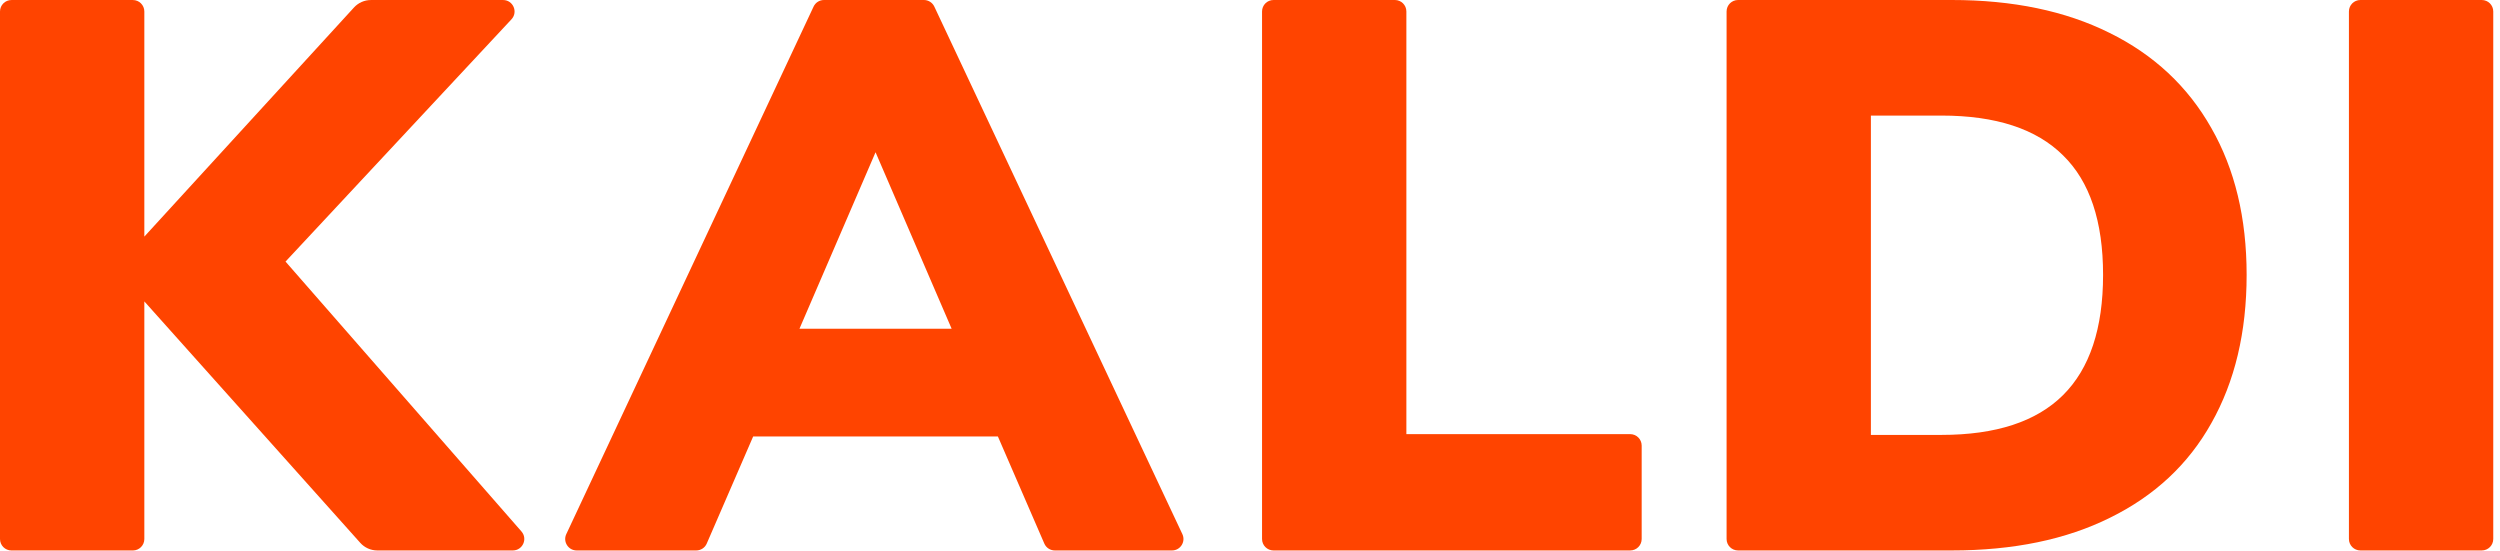
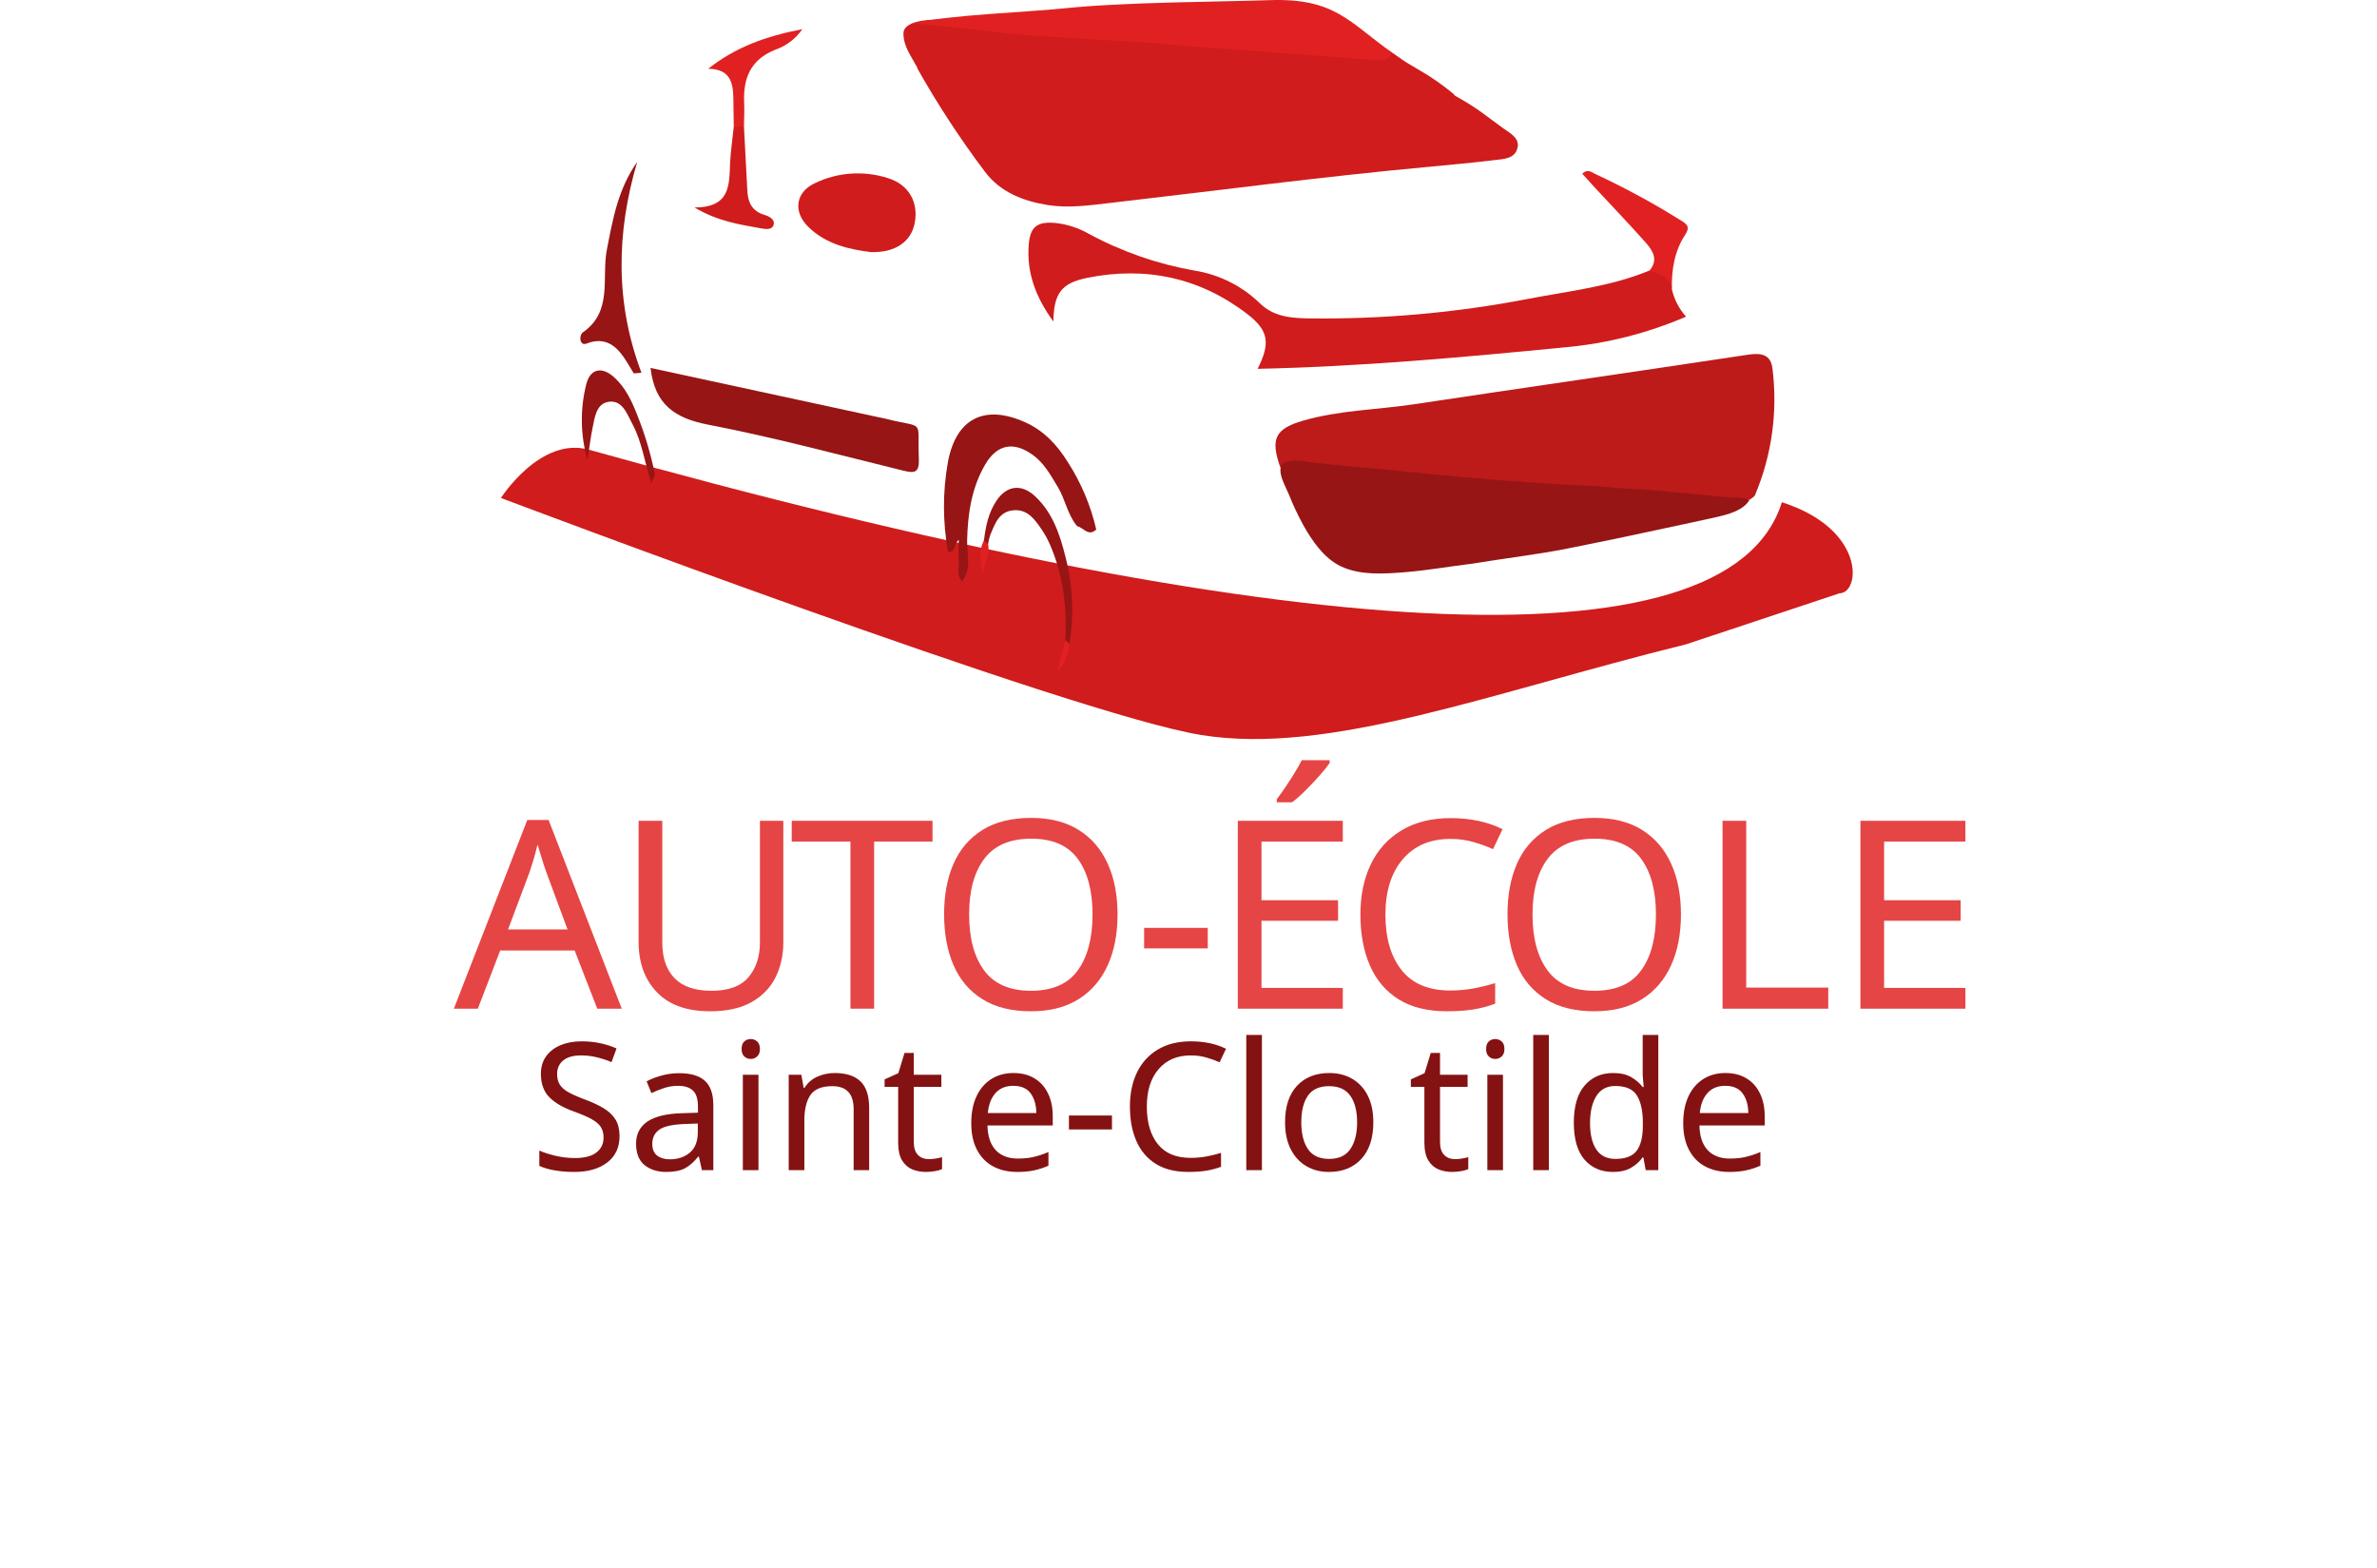
- <svg xmlns="http://www.w3.org/2000/svg" xmlns:xlink="http://www.w3.org/1999/xlink" viewBox="0 0 109 24">
-   <g transform="translate(-1470)">
-     <g style="mix-blend-mode:normal" transform="translate(1470)" fill="#f40">
-       <use xlink:href="#b" style="mix-blend-mode:normal" />
-       <use xlink:href="#c" style="mix-blend-mode:normal" />
-       <use xlink:href="#d" style="mix-blend-mode:normal" />
-       <use xlink:href="#e" style="mix-blend-mode:normal" />
-       <use xlink:href="#f" style="mix-blend-mode:normal" />
-     </g>
-   </g>
-   <defs>
-     <path id="b" d="M22.735 23.171c.283.323.053.829-.376.829h-5.907c-.285 0-.556-.121-.745-.333l-9.414-10.526v10.36c0 .276-.224.5-.5.5h-5.293c-.276 0-.5-.224-.5-.5v-23c0-.276.224-.5.5-.5h5.293c.276 0 .5.224.5.5v9.815l9.141-9.99c.19-.207.457-.325.738-.325h5.762c.437 0 .664.521.366.841l-9.851 10.563 10.287 11.767z" />
-     <path id="c" d="M45.991 24c-.199 0-.38-.118-.459-.301l-2.024-4.669h-10.67l-2.024 4.669c-.079.183-.259.301-.459.301h-5.212c-.366 0-.608-.381-.453-.712l10.782-23c.082-.176.259-.288.453-.288h4.358c.194 0 .37.112.453.287l10.815 23c.156.332-.086.713-.452.713h-5.108zm-11.135-9.668h6.635l-3.317-7.694-3.317 7.694z" />
-     <path id="d" d="M55.525 24c-.276 0-.5-.224-.5-.5v-23c0-.276.224-.5.5-.5h5.293c.276 0 .5.224.5.5v18.428h9.759c.276 0 .5.224.5.5v4.072c0 .276-.224.5-.5.5h-15.552z" />
-     <path id="e" d="M75.279.5c0-.276.224-.5.5-.5h9.315c2.667 0 4.959.477 6.874 1.43 1.938.953 3.42 2.338 4.446 4.153 1.026 1.793 1.539 3.926 1.539 6.4 0 2.496-.513 4.652-1.539 6.468-1.003 1.793-2.474 3.166-4.412 4.119-1.915.953-4.218 1.43-6.908 1.43h-9.315c-.276 0-.5-.224-.5-.5v-23zm9.37 18.462c2.371 0 4.138-.579 5.301-1.736 1.163-1.157 1.744-2.905 1.744-5.242 0-2.338-.581-4.074-1.744-5.209-1.163-1.157-2.93-1.736-5.301-1.736h-3.078v13.923h3.078z" />
-     <path id="f" d="M102.913 24c-.276 0-.5-.224-.5-.5v-23c0-.276.224-.5.5-.5h5.293c.276 0 .5.224.5.5v23c0 .276-.224.5-.5.5h-5.293z" />
-   </defs>
+ <svg xmlns="http://www.w3.org/2000/svg" id="Calque_1" data-name="Calque 1" viewBox="0 0 641.323 423.01">
+   <path d="M816.745,468.321c-52.705,13.025-96.229,30.032-130.783,24.471s-188.969-63.949-188.969-63.949,10.619-16.7,23.764-13.017c186.152,52.168,307.372,60.623,321.836,14.163,22.733,7.264,21.219,24.544,15.533,24.571" transform="translate(-361.836 -294.496)" fill="#d01c1c" />
+   <path d="M754.27,320.237c6.636,3.667,8.808,5.8,13.2,8.908,1.832,1.3,4.453,2.615,3.776,5.316-.727,2.9-3.76,2.937-6.169,3.226-5.927.711-11.874,1.274-17.819,1.821-28.6,2.632-57.06,6.419-85.582,9.7-5.75.662-11.506,1.531-17.359.571-6.643-1.089-12.683-3.556-16.735-8.939A251.237,251.237,0,0,1,609.365,313c.191-2.937,2.474-2.175,4.072-2.1,18.228.9,36.391,2.755,54.6,3.9,11.755.738,23.451,2.1,35.245,2.539,12.247.459,24.416,2.513,36.666,3.405C744.751,321.1,749.542,321.732,754.27,320.237Z" transform="translate(-361.836 -294.496)" fill="#d01c1c" />
+   <path d="M707.263,420.589c-2.677-7.642-1.48-10.366,6.048-12.575,9.776-2.868,20-2.948,30-4.453,30.032-4.518,60.1-8.825,90.121-13.375,3.576-.542,6.182-.093,6.626,3.764a66.623,66.623,0,0,1-4.7,34.09c-.218.515-.909.83-1.38,1.238-7.122,1.4-14.213.458-21.271-.447-12.656-1.622-25.362-2.3-38.1-2.987-11.55-.621-23.083-1.969-34.622-3.015C729.1,421.841,718.186,421.125,707.263,420.589Z" transform="translate(-361.836 -294.496)" fill="#bd1a1a" />
+   <path d="M707.364,420.622a1.8,1.8,0,0,1,.358-.787,2.529,2.529,0,0,1,1.265-.757c2.414-.736,5.292.035,7.746.3,3.016.32,6.035.613,9.055.9,5.832.55,11.666,1.066,17.492,1.67q15.566,1.615,31.18,2.68c5,.341,10.008.676,15.014.85s10.076.994,15.085.994c4.972.413,9.94.886,14.905,1.375q3.724.368,7.448.741c1.958.195,5.233-.087,6.929.825-1.719,2.863-5.907,3.9-8.922,4.587-4.6,1.05-9.218,1.989-13.825,2.995q-13.091,2.859-26.235,5.465c-8.506,1.686-17.1,2.658-25.638,4.081-6.055.726-12.067,1.809-18.149,2.308-5.652.464-12.229.921-17.445-1.557-4.629-2.2-7.9-7.041-10.316-11.417a75.623,75.623,0,0,1-3.756-8.036C708.747,425.856,706.915,422.851,707.364,420.622Z" transform="translate(-361.836 -294.496)" fill="#971515" />
+   <path d="M812.916,372.529a16.52,16.52,0,0,0,3.829,7.393,106.792,106.792,0,0,1-32.6,8.269c-27.584,2.69-55.184,5.221-83,5.808,3.409-6.781,3.1-10.236-2.709-14.719-12.809-9.888-27.462-13.008-43.235-9.83-7.155,1.443-9,4.307-9.17,11.771-4.715-6.48-7.243-13.1-6.638-20.711.385-4.845,2.269-6.305,7.216-5.86a23.259,23.259,0,0,1,8.949,2.9,94.442,94.442,0,0,0,28.544,9.943,32.574,32.574,0,0,1,17.577,8.759c3.654,3.6,8.225,4.054,12.918,4.137a292.341,292.341,0,0,0,59.929-5.339c10.894-2.073,22-3.272,32.375-7.581C811.381,366.206,812.7,368.712,812.916,372.529Z" transform="translate(-361.836 -294.496)" fill="#d01c1c" />
+   <path d="M754.283,320.23a1.76,1.76,0,0,1-.428,2.236,2.6,2.6,0,0,1-1.356.271c-8.287.139-16.433-.9-24.687-1.44-8.544-.563-17.03-2.108-25.575-2.522-17.154-.832-34.226-2.579-51.332-3.948-6.783-.543-13.572-1.032-20.367-1.4-3.14-.171-6.286-.223-9.424-.431-2.962-.2-6.055-1.141-8.986-1.135a3.831,3.831,0,0,0-2.732,1.008c-1.876-3.5-3.8-5.858-3.807-9.385-.005-3.258,6.47-3.775,9.373-3.665,3.8.143,10.45.544,15.45,1.039,20.321,2.013,40.625,3.339,60.97,5.074,4.771.407,9.537.864,14.294,1.4,8.409.949,16.882,1.245,25.34,1.667,6.23.31,2.081-3.551,8.951,1.462,1.8,1.314,5.583,3.252,8.558,5.287a68.167,68.167,0,0,1,5.582,4.175C754.006,319.86,754.233,320.121,754.283,320.23Z" transform="translate(-361.836 -294.496)" fill="#d01c1c" />
+   <path d="M607.96,300.793c9.531-2.252,31.05-3.013,40.739-4.023,16.869-1.757,42.346-1.763,55.527-2.231,17.816-.634,21.532,5.91,33.045,14.044-.287,2.429-3.134,2.223-4.748,2.1-11.97-.876-23.936-1.815-35.9-2.725-5.58-.425-11.172-.719-16.74-1.264-15.214-1.491-38.007-1.841-53.159-4.076" transform="translate(-361.836 -294.496)" fill="#e12121" />
+   <path d="M537.361,393.76l61.151,13.22c.809.175,1.629.307,2.429.515,10.652,2.761,8.354-.426,8.806,10.831.15,3.738-1.161,3.884-4.206,3.137-17.525-4.3-34.98-9-52.682-12.41C543.871,407.322,538.463,403.573,537.361,393.76Z" transform="translate(-361.836 -294.496)" fill="#971515" />
+   <path d="M596.822,362.507c-5.688-.717-12-2.008-16.9-6.8-4.155-4.067-3.487-9.319,1.74-11.779a26.674,26.674,0,0,1,19.847-1.347c5.606,1.78,8.164,6.554,7.129,12.045C607.694,359.656,603.45,362.7,596.822,362.507Z" transform="translate(-361.836 -294.496)" fill="#d01c1c" />
+   <path d="M621.362,451.36c-1.444-1.7-.7-3.746-.831-5.64-.121-1.724-.026-3.463-.026-5.581-1.383,1.139-.793,3.41-2.878,3.257a68.288,68.288,0,0,1-.04-24.252c2.207-11.778,9.88-15.672,20.879-10.712,5.044,2.275,8.613,6.132,11.458,10.712a57.145,57.145,0,0,1,7.682,18.209c-2.13,2.022-3.446-.561-5.164-.907-2.61-3.114-3.168-7.232-5.237-10.628-1.9-3.121-3.627-6.341-6.662-8.551-5.16-3.757-9.69-2.967-12.912,2.566-3.677,6.315-4.7,13.306-4.863,20.545C622.687,444.045,624.067,448,621.362,451.36Z" transform="translate(-361.836 -294.496)" fill="#971515" />
+   <path d="M532.828,395.23c-.948-1.532-1.823-3.115-2.858-4.586-2.169-3.082-4.933-4.925-8.909-3.793-.929.265-2,1.009-2.524-.306a2.461,2.461,0,0,1,.38-2.257c8.367-5.643,5.178-14.762,6.645-22.385,1.593-8.277,3.064-16.487,8.193-23.719-5.609,19-6.014,37.944,1.15,56.879Z" transform="translate(-361.836 -294.496)" fill="#971515" />
+   <path d="M812.916,372.529c-.52-3.456-3.357-4.158-6.021-5.064,2.43-2.865.885-5.352-1.012-7.49-4.387-4.946-8.972-9.717-13.471-14.564-1.221-1.316-2.419-2.653-3.677-4.034,1.465-1.479,2.6-.343,3.631.114a210.025,210.025,0,0,1,23.077,12.536c1.674,1,2.4,1.758,1.064,3.794C813.6,362.24,812.8,367.3,812.916,372.529Z" transform="translate(-361.836 -294.496)" fill="#e12121" />
+   <path d="M562.561,328.669q.457,8.7.916,17.394c.162,3.091,1.329,5.417,4.543,6.383,1.276.383,2.886,1.155,2.564,2.6-.345,1.542-2.133,1.294-3.41,1.057-5.658-1.049-11.425-1.777-17.959-5.629,9.738-.03,9.334-6.109,9.6-11.886.152-3.311.65-6.606.993-9.908A1.862,1.862,0,0,1,562.561,328.669Z" transform="translate(-361.836 -294.496)" fill="#d01c1c" />
+   <path d="M538.539,422.5q-.48,1.182-.959,2.365c-1.786-5.31-2.441-11-5.131-16-1.451-2.7-2.678-6.523-6.4-5.973-3.349.5-3.755,4.232-4.355,7.139-.5,2.416-.783,4.877-1.356,8.566a39.3,39.3,0,0,1-.319-20.468c1.075-4.181,4.194-4.851,7.525-1.842,3.028,2.735,4.73,6.376,6.185,10.081A91.567,91.567,0,0,1,538.539,422.5Z" transform="translate(-361.836 -294.496)" fill="#971515" />
+   <path d="M562.561,328.669l-2.754.009q-.053-3.725-.105-7.45c-.059-4.3-.73-8.116-6.788-8.174,7.347-5.836,15.6-8.809,25.4-10.691a14.708,14.708,0,0,1-7.4,5.585c-6.6,2.67-8.606,7.7-8.3,14.27C562.719,324.363,562.586,326.519,562.561,328.669Z" transform="translate(-361.836 -294.496)" fill="#e12121" />
+   <path d="M649.261,467.137c.485-8.851-.562-17.461-4.114-25.658a24.028,24.028,0,0,0-2.117-3.91c-1.866-2.756-3.809-5.7-7.669-5.421-4,.288-5.112,3.7-6.376,6.755a14.654,14.654,0,0,0-.557,2.4c-.937.34-1.3.006-1.122-.958.456-3.808,1.216-7.549,3.394-10.782,2.8-4.164,6.783-4.6,10.466-1.132,4.663,4.385,6.623,10.228,8.111,16.184a56.785,56.785,0,0,1,1.079,23.626C649.375,468.484,648.917,468.21,649.261,467.137Z" transform="translate(-361.836 -294.496)" fill="#971515" />
+   <path d="M627.306,440.341l1.122.958c.573,2.869-1.21,5.3-1.427,8.033C626.7,446.3,625.672,443.263,627.306,440.341Z" transform="translate(-361.836 -294.496)" fill="#e12121" />
+   <path d="M649.261,467.137l1.1,1.1a11.531,11.531,0,0,1-3.254,7.468C648.021,472.059,648.641,469.6,649.261,467.137Z" transform="translate(-361.836 -294.496)" fill="#e12121" />
+   <text transform="translate(122.453 272.121)" font-size="71" fill="#e64545" font-family="AllerDisplay, Aller Display">
+     <tspan letter-spacing="-0.03em">A</tspan>
+     <tspan x="43.452" y="0">U</tspan>
+     <tspan x="90.453" y="0" letter-spacing="-0.03em">T</tspan>
+     <tspan x="127.941" y="0">O-</tspan>
+     <tspan x="204.62" y="0" letter-spacing="-0.025em">É</tspan>
+     <tspan x="240.262" y="0" letter-spacing="-0.05em">C</tspan>
+     <tspan x="279.95" y="0">OLE</tspan>
+   </text>
+   <text transform="translate(143.06 315.683)" font-size="48" fill="#841212" font-family="AllerDisplay, Aller Display">Sai<tspan x="65.662" y="0" letter-spacing="-0.01em">nt</tspan>
+     <tspan x="116.349" y="0" letter-spacing="0em">e-C</tspan>
+     <tspan x="189.114" y="0" letter-spacing="-0.01em">lo</tspan>
+     <tspan x="236.826" y="0">tilde</tspan>
+   </text>
</svg>
